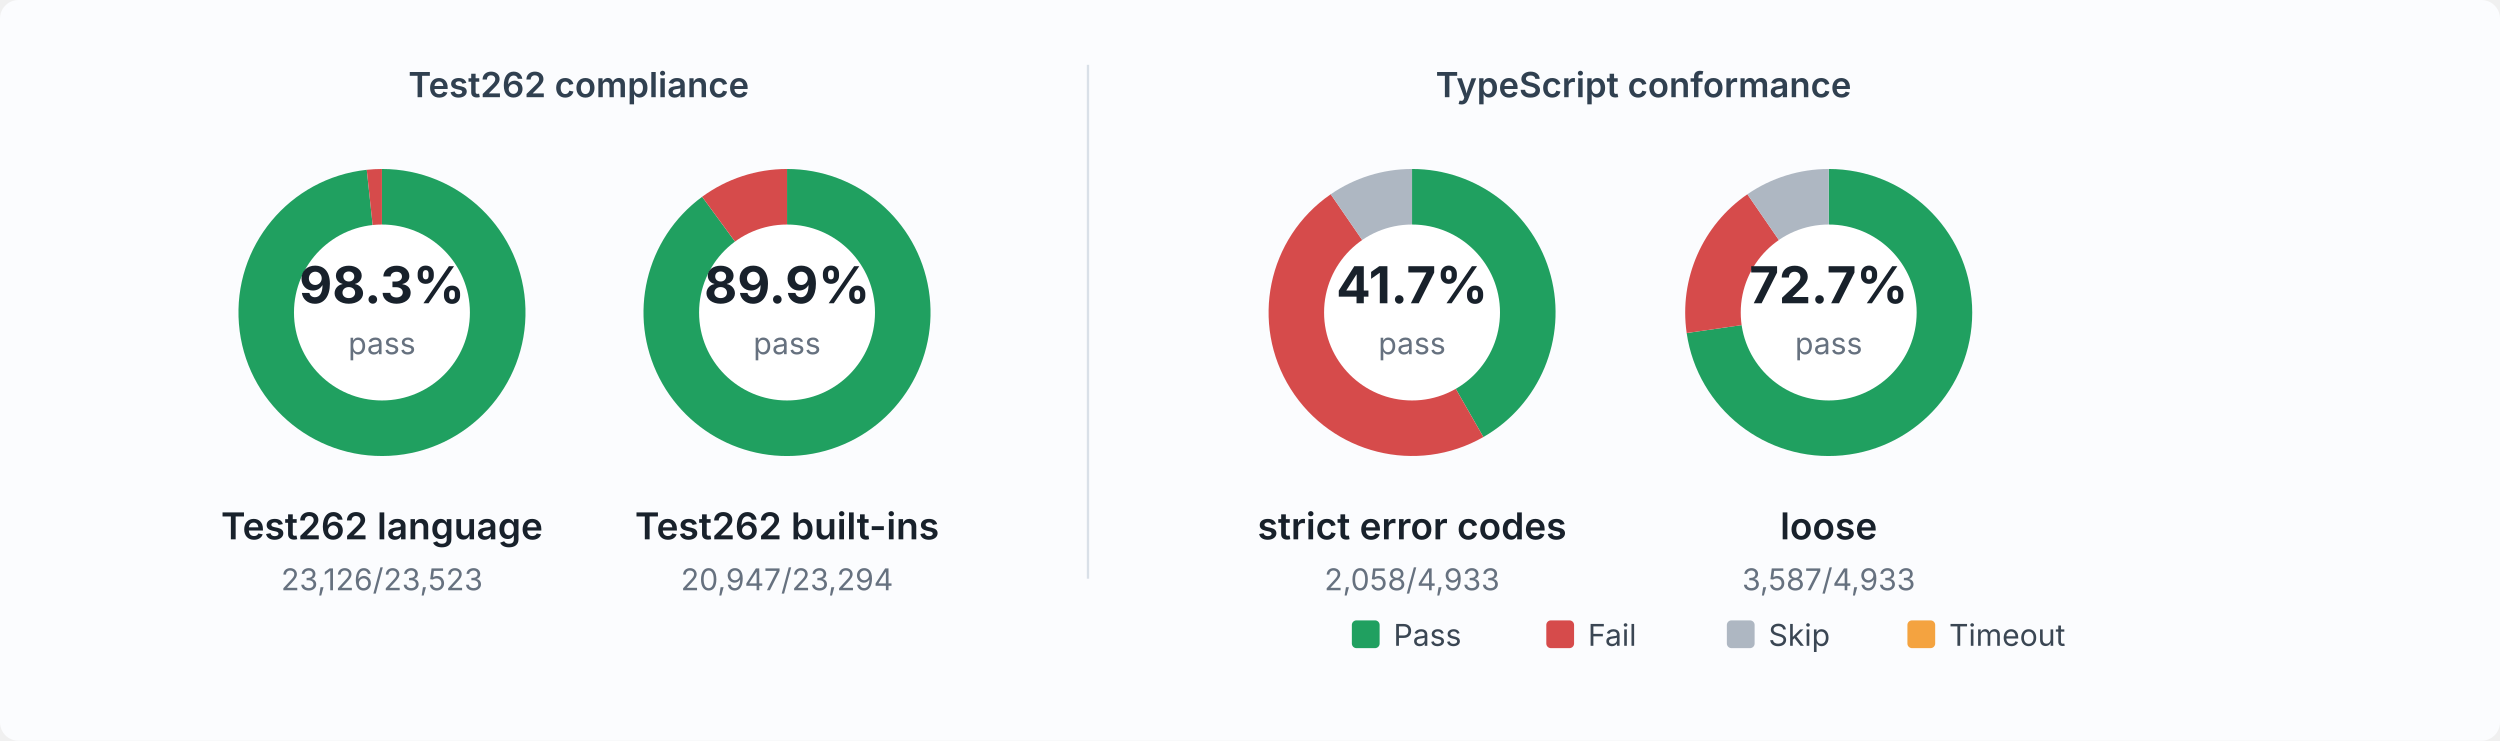
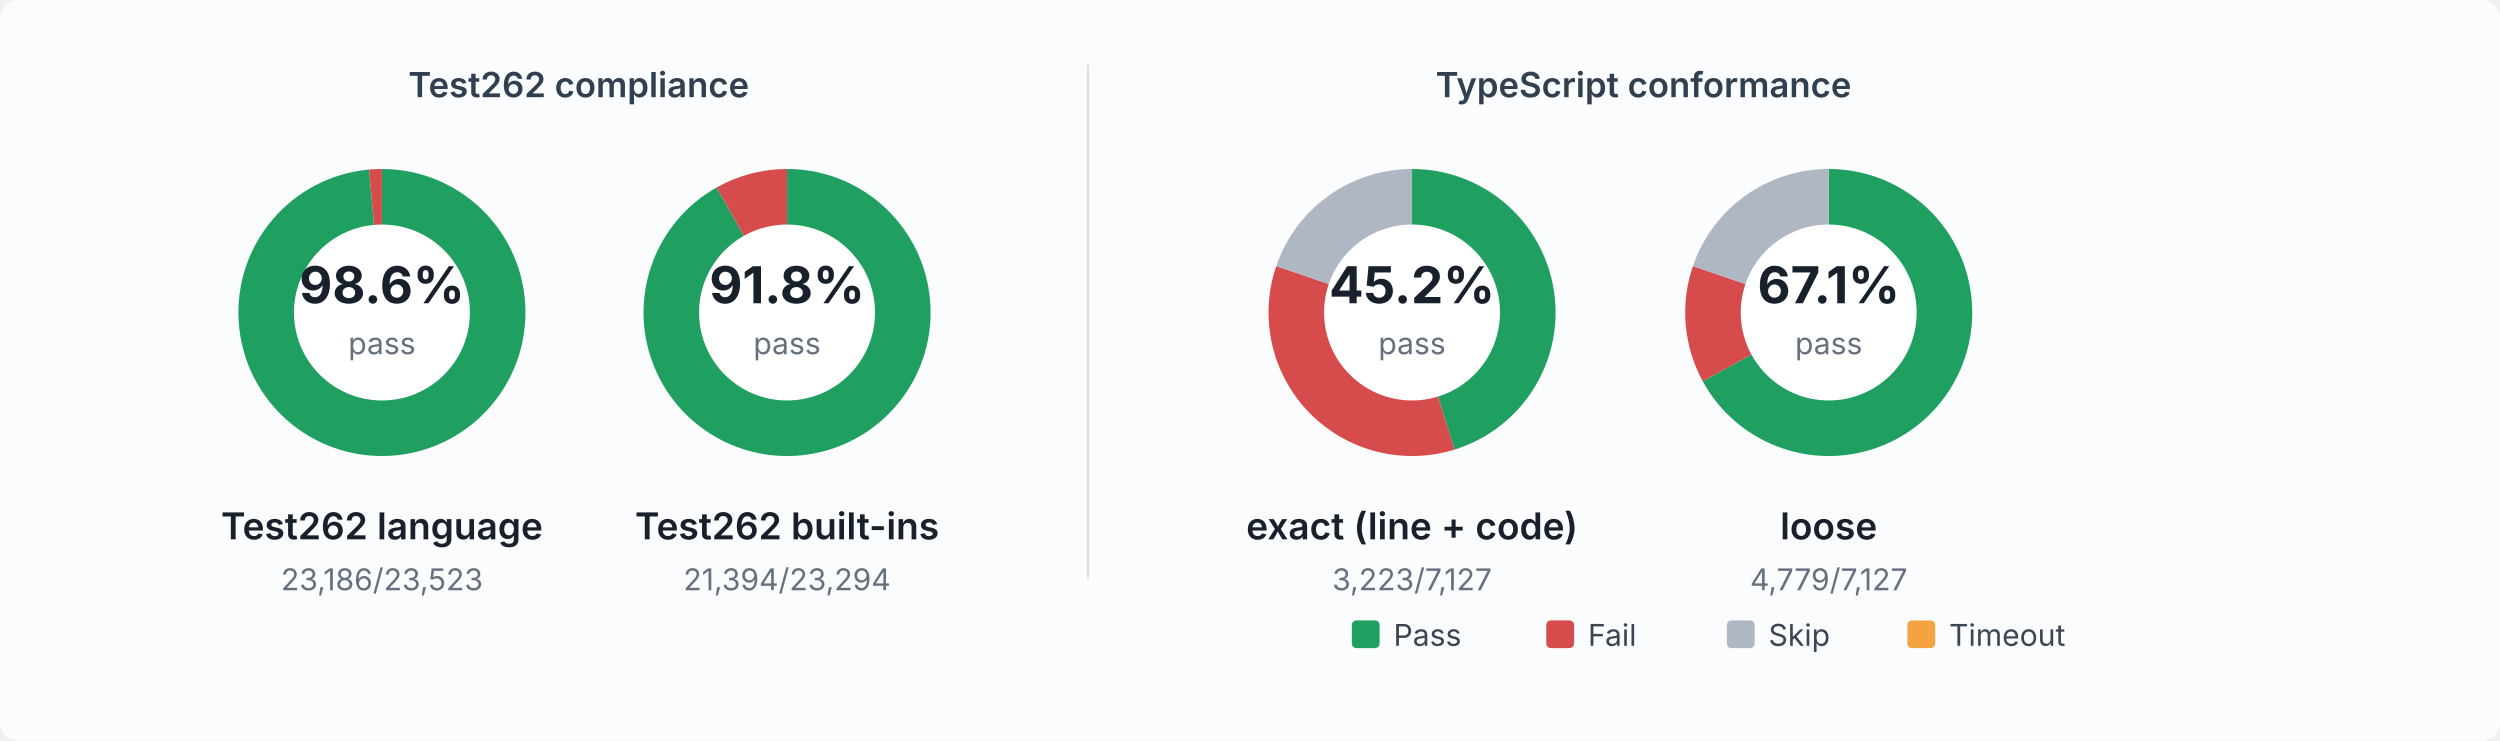
<svg xmlns="http://www.w3.org/2000/svg" width="1080" height="320" viewBox="0 0 1080 320" role="img" aria-labelledby="title desc">
  <style>
    .bg { fill: #fbfcfe; }
    .group { font: 600 15px system-ui, -apple-system, BlinkMacSystemFont, "Segoe UI", sans-serif; fill: #304050; }
    .title { font: 600 16px system-ui, -apple-system, BlinkMacSystemFont, "Segoe UI", sans-serif; fill: #18212b; }
    .percent { font: 700 22px system-ui, -apple-system, BlinkMacSystemFont, "Segoe UI", sans-serif; fill: #18212b; }
    .caption { font: 13px system-ui, -apple-system, BlinkMacSystemFont, "Segoe UI", sans-serif; fill: #66717f; }
    .legend { font: 13px system-ui, -apple-system, BlinkMacSystemFont, "Segoe UI", sans-serif; fill: #3a4653; }
  </style>
  <rect class="bg" x="0" y="0" width="1080" height="320" rx="8" />
  <text x="250" y="42" text-anchor="middle" class="group">Test262 compliance</text>
  <text x="710" y="42" text-anchor="middle" class="group">TypeScript conformance</text>
  <line x1="470" y1="28" x2="470" y2="250" stroke="#d9e0e8" stroke-width="1" />
  <g aria-label="Test262 language">
-     <path d="M 165.00 135.00 L 158.44 73.35 A 62.00 62.00 0 1 0 165.00 73.00 Z" fill="#20a060" />
-     <path d="M 165.00 135.00 L 165.00 73.00 A 62.00 62.00 0 0 0 158.44 73.35 Z" fill="#d64b4b" />
+     <path d="M 165.00 135.00 L 159.43 73.25 A 62.00 62.00 0 1 0 165.00 73.00 Z" fill="#20a060" />
+     <path d="M 165.00 135.00 L 165.00 73.00 A 62.00 62.00 0 0 0 159.43 73.25 Z" fill="#d64b4b" />
    <circle cx="165" cy="135" r="38" fill="#ffffff" />
-     <text x="165" y="131" text-anchor="middle" class="percent">98.3%</text>
+     <text x="165" y="131" text-anchor="middle" class="percent">98.6%</text>
    <text x="165" y="153" text-anchor="middle" class="caption">pass</text>
    <text x="165" y="233" text-anchor="middle" class="title">Test262 language</text>
-     <text x="165" y="255" text-anchor="middle" class="caption">23,126/23,523</text>
+     <text x="165" y="255" text-anchor="middle" class="caption">23,186/23,523</text>
  </g>
  <g aria-label="Test262 built-ins">
-     <path d="M 340.00 135.00 L 303.32 85.01 A 62.00 62.00 0 1 0 340.00 73.00 Z" fill="#20a060" />
-     <path d="M 340.00 135.00 L 340.00 73.00 A 62.00 62.00 0 0 0 303.32 85.01 Z" fill="#d64b4b" />
+     <path d="M 340.00 135.00 L 309.60 80.97 A 62.00 62.00 0 1 0 340.00 73.00 Z" fill="#20a060" />
+     <path d="M 340.00 135.00 L 340.00 73.00 A 62.00 62.00 0 0 0 309.60 80.97 Z" fill="#d64b4b" />
    <circle cx="340" cy="135" r="38" fill="#ffffff" />
-     <text x="340" y="131" text-anchor="middle" class="percent">89.9%</text>
+     <text x="340" y="131" text-anchor="middle" class="percent">91.8%</text>
    <text x="340" y="153" text-anchor="middle" class="caption">pass</text>
    <text x="340" y="233" text-anchor="middle" class="title">Test262 built-ins</text>
-     <text x="340" y="255" text-anchor="middle" class="caption">20,947/23,294</text>
+     <text x="340" y="255" text-anchor="middle" class="caption">21,394/23,294</text>
  </g>
-   <g aria-label="TypeScript 6.0.3 (strict error codes)">
-     <path d="M 610.00 135.00 L 640.82 188.80 A 62.00 62.00 0 0 0 610.00 73.00 Z" fill="#20a060" />
-     <path d="M 610.00 135.00 L 574.87 83.92 A 62.00 62.00 0 0 0 640.82 188.80 Z" fill="#d64b4b" />
-     <path d="M 610.00 135.00 L 610.00 73.00 A 62.00 62.00 0 0 0 574.87 83.92 Z" fill="#aeb7c2" />
+   <g aria-label="TypeScript 6.0.3 (exact)">
+     <path d="M 610.00 135.00 L 628.33 194.23 A 62.00 62.00 0 0 0 610.00 73.00 Z" fill="#20a060" />
+     <path d="M 610.00 135.00 L 551.34 114.94 A 62.00 62.00 0 0 0 628.33 194.23 Z" fill="#d64b4b" />
+     <path d="M 610.00 135.00 L 610.00 73.00 A 62.00 62.00 0 0 0 551.34 114.94 Z" fill="#aeb7c2" />
    <circle cx="610" cy="135" r="38" fill="#ffffff" />
-     <text x="610" y="131" text-anchor="middle" class="percent">41.7%</text>
+     <text x="610" y="131" text-anchor="middle" class="percent">45.2%</text>
    <text x="610" y="153" text-anchor="middle" class="caption">pass</text>
-     <text x="610" y="233" text-anchor="middle" class="title">strict error codes</text>
-     <text x="610" y="255" text-anchor="middle" class="caption">2,058/4,933</text>
+     <text x="610" y="233" text-anchor="middle" class="title">exact (line + code)</text>
+     <text x="610" y="255" text-anchor="middle" class="caption">3,223/7,127</text>
  </g>
  <g aria-label="TypeScript 6.0.3 (loose)">
-     <path d="M 790.00 135.00 L 728.64 143.87 A 62.00 62.00 0 1 0 790.00 73.00 Z" fill="#20a060" />
-     <path d="M 790.00 135.00 L 754.87 83.92 A 62.00 62.00 0 0 0 728.64 143.87 Z" fill="#d64b4b" />
-     <path d="M 790.00 135.00 L 790.00 73.00 A 62.00 62.00 0 0 0 754.87 83.92 Z" fill="#aeb7c2" />
+     <path d="M 790.00 135.00 L 735.57 164.68 A 62.00 62.00 0 1 0 790.00 73.00 Z" fill="#20a060" />
+     <path d="M 790.00 135.00 L 731.34 114.94 A 62.00 62.00 0 0 0 735.57 164.68 Z" fill="#d64b4b" />
+     <path d="M 790.00 135.00 L 790.00 73.00 A 62.00 62.00 0 0 0 731.34 114.94 Z" fill="#aeb7c2" />
    <circle cx="790" cy="135" r="38" fill="#ffffff" />
-     <text x="790" y="131" text-anchor="middle" class="percent">72.7%</text>
+     <text x="790" y="131" text-anchor="middle" class="percent">67.1%</text>
    <text x="790" y="153" text-anchor="middle" class="caption">pass</text>
    <text x="790" y="233" text-anchor="middle" class="title">loose</text>
-     <text x="790" y="255" text-anchor="middle" class="caption">3,587/4,933</text>
+     <text x="790" y="255" text-anchor="middle" class="caption">4,779/7,127</text>
  </g>
  <g transform="translate(584 278)">
    <rect x="0" y="-10" width="12" height="12" fill="#20a060" rx="2" />
    <text x="18" y="1" class="legend">Pass</text>
    <rect x="84" y="-10" width="12" height="12" fill="#d64b4b" rx="2" />
    <text x="102" y="1" class="legend">Fail</text>
    <rect x="162" y="-10" width="12" height="12" fill="#aeb7c2" rx="2" />
    <text x="180" y="1" class="legend">Skip</text>
    <rect x="240" y="-10" width="12" height="12" fill="#f4a340" rx="2" />
    <text x="258" y="1" class="legend">Timeout</text>
  </g>
</svg>
